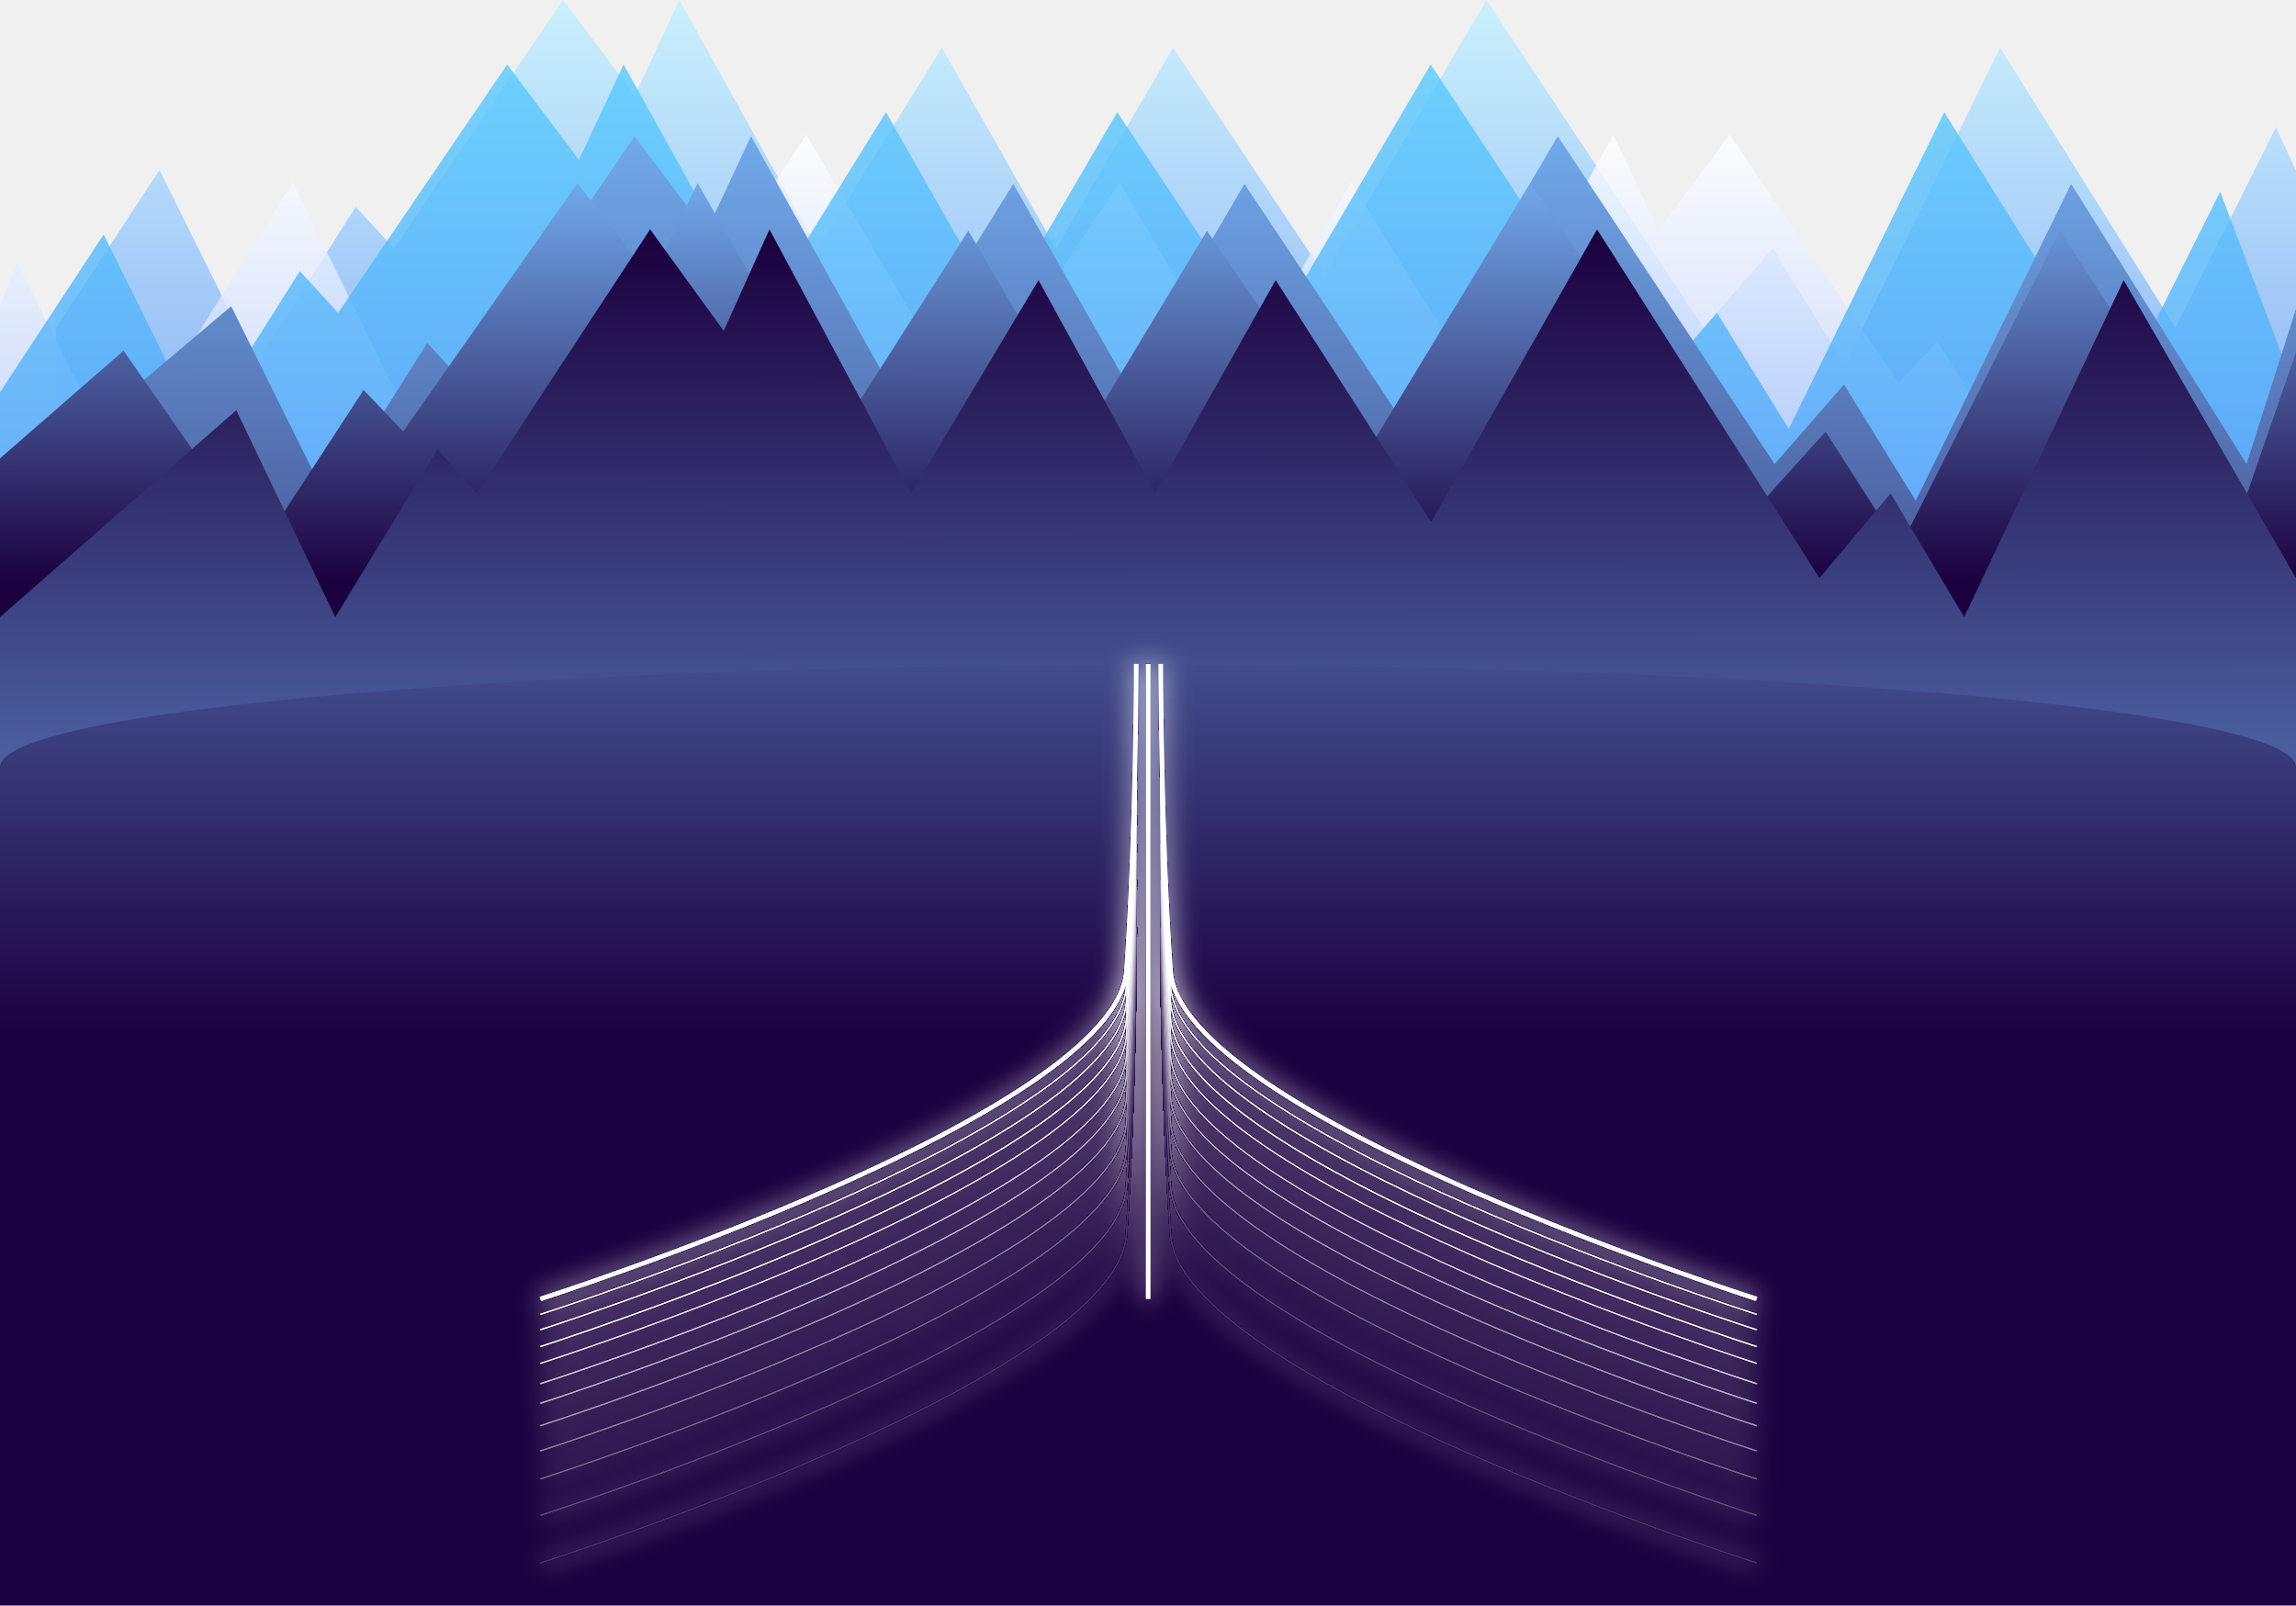
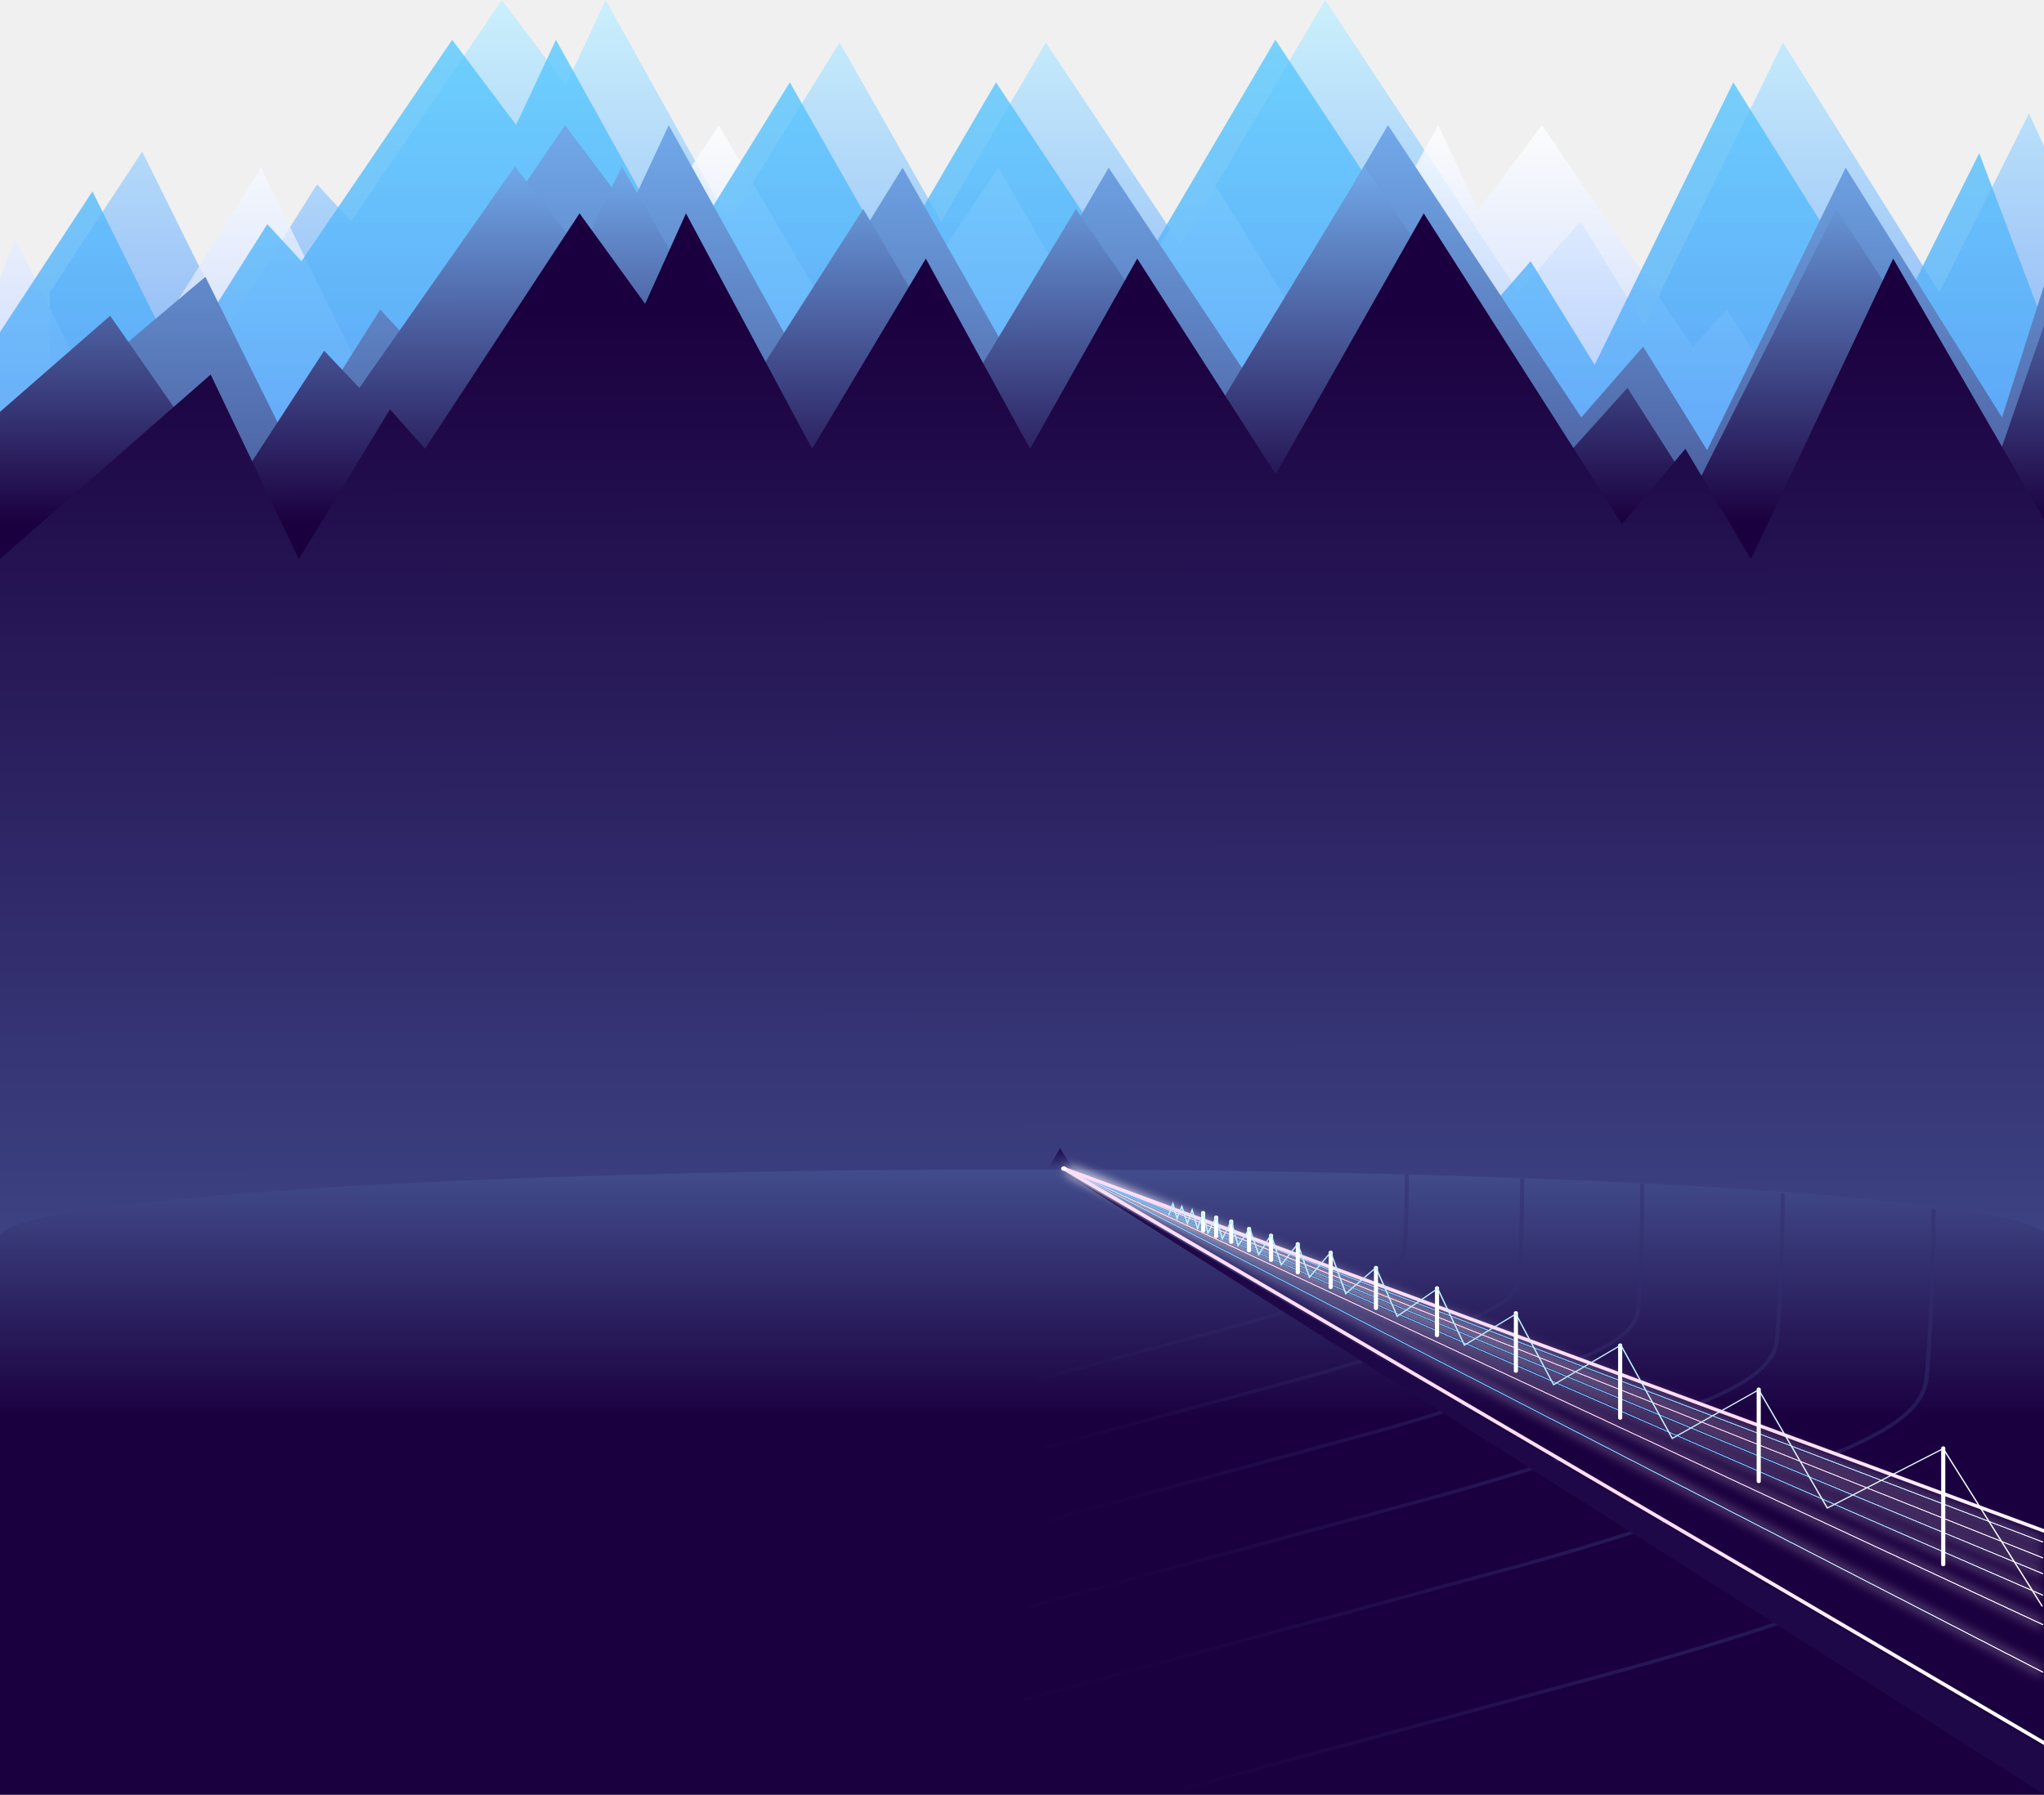
- <svg xmlns="http://www.w3.org/2000/svg" viewBox="0 0 1440 1007.098" fill="none" version="1.1" id="svg11">
-   <defs id="defs9">
-     <linearGradient id="paint0_linear_32_277" x1="720" y1="-47.973" x2="720" y2="234.521" gradientUnits="userSpaceOnUse">
-       <stop stop-color="#4A5C9C" id="stop4" />
-       <stop offset="1" stop-color="#1B003F" id="stop6" />
+ <svg xmlns="http://www.w3.org/2000/svg" viewBox="0 0 380.478 334.169" version="1.1" id="svg1561">
+   <defs id="defs1558">
+     <filter id="filter0_d_0_1" x="742.631" y="814.767" width="702.957" height="370.292" filterUnits="userSpaceOnUse" color-interpolation-filters="sRGB">
+       <feFlood flood-opacity="0" result="BackgroundImageFix" id="feFlood1662" />
+       <feColorMatrix in="SourceAlpha" type="matrix" values="0 0 0 0 0 0 0 0 0 0 0 0 0 0 0 0 0 0 127 0" result="hardAlpha" id="feColorMatrix1664" />
+       <feOffset id="feOffset1666" />
+       <feGaussianBlur stdDeviation="4" id="feGaussianBlur1668" />
+       <feComposite in2="hardAlpha" operator="out" id="feComposite1670" />
+       <feColorMatrix type="matrix" values="0 0 0 0 1 0 0 0 0 1 0 0 0 0 1 0 0 0 1 0" id="feColorMatrix1672" />
+       <feBlend mode="normal" in2="BackgroundImageFix" result="effect1_dropShadow_0_1" id="feBlend1674" />
+       <feBlend mode="normal" in="SourceGraphic" in2="effect1_dropShadow_0_1" result="shape" id="feBlend1676" />
+     </filter>
+     <filter id="filter1_d_0_1" x="742.648" y="814.77" width="702.939" height="336.847" filterUnits="userSpaceOnUse" color-interpolation-filters="sRGB">
+       <feFlood flood-opacity="0" result="BackgroundImageFix" id="feFlood1679" />
+       <feColorMatrix in="SourceAlpha" type="matrix" values="0 0 0 0 0 0 0 0 0 0 0 0 0 0 0 0 0 0 127 0" result="hardAlpha" id="feColorMatrix1681" />
+       <feOffset id="feOffset1683" />
+       <feGaussianBlur stdDeviation="4" id="feGaussianBlur1685" />
+       <feComposite in2="hardAlpha" operator="out" id="feComposite1687" />
+       <feColorMatrix type="matrix" values="0 0 0 0 1 0 0 0 0 1 0 0 0 0 1 0 0 0 1 0" id="feColorMatrix1689" />
+       <feBlend mode="normal" in2="BackgroundImageFix" result="effect1_dropShadow_0_1" id="feBlend1691" />
+       <feBlend mode="normal" in="SourceGraphic" in2="effect1_dropShadow_0_1" result="shape" id="feBlend1693" />
+     </filter>
+     <filter id="filter2_d_0_1" x="742.66" y="814.773" width="702.928" height="316.142" filterUnits="userSpaceOnUse" color-interpolation-filters="sRGB">
+       <feFlood flood-opacity="0" result="BackgroundImageFix" id="feFlood1696" />
+       <feColorMatrix in="SourceAlpha" type="matrix" values="0 0 0 0 0 0 0 0 0 0 0 0 0 0 0 0 0 0 127 0" result="hardAlpha" id="feColorMatrix1698" />
+       <feOffset id="feOffset1700" />
+       <feGaussianBlur stdDeviation="4" id="feGaussianBlur1702" />
+       <feComposite in2="hardAlpha" operator="out" id="feComposite1704" />
+       <feColorMatrix type="matrix" values="0 0 0 0 1 0 0 0 0 1 0 0 0 0 1 0 0 0 1 0" id="feColorMatrix1706" />
+       <feBlend mode="normal" in2="BackgroundImageFix" result="effect1_dropShadow_0_1" id="feBlend1708" />
+       <feBlend mode="normal" in="SourceGraphic" in2="effect1_dropShadow_0_1" result="shape" id="feBlend1710" />
+     </filter>
+     <linearGradient id="paint0_linear_0_1" x1="754" y1="-2.3012101e-06" x2="754" y2="436.399" gradientUnits="userSpaceOnUse" gradientTransform="matrix(0.2645833,0,0,0.2645833,-261.0976,-37.98946)">
+       <stop stop-color="#C1F0FF" id="stop1713" />
+       <stop offset="1" stop-color="#4C7FF2" id="stop1715" />
    </linearGradient>
-     <linearGradient id="paint0_linear_32_276" x1="818.789" y1="0.137" x2="819.439" y2="630.999" gradientUnits="userSpaceOnUse">
-       <stop stop-color="#1B003F" id="stop17" />
-       <stop offset="0.932" stop-color="#71A9EA" id="stop19" />
+     <linearGradient id="paint1_linear_0_1" x1="684" y1="88.081" x2="684" y2="344.816" gradientUnits="userSpaceOnUse" gradientTransform="matrix(0.2645833,0,0,0.2645833,-261.0976,-37.98946)">
+       <stop stop-color="white" id="stop1718" />
+       <stop offset="1" stop-color="#B0C9FF" id="stop1720" />
    </linearGradient>
-     <linearGradient id="paint0_linear_32_275" x1="775.785" y1="0.107" x2="776.356" y2="593.427" gradientUnits="userSpaceOnUse">
-       <stop stop-color="#71A9EA" id="stop36" />
-       <stop offset="0.422" stop-color="#1B003F" id="stop38" />
+     <linearGradient id="paint2_linear_0_1" x1="719" y1="28.026" x2="719" y2="574.025" gradientUnits="userSpaceOnUse" gradientTransform="matrix(0.2645833,0,0,0.2645833,-261.0976,-37.98946)">
+       <stop stop-color="#58CAFE" id="stop1723" />
+       <stop offset="1" stop-color="#4C7FF2" id="stop1725" />
    </linearGradient>
-     <linearGradient id="paint0_linear_32_274" x1="798.25" y1="0.081" x2="798.839" y2="593.4" gradientUnits="userSpaceOnUse">
-       <stop stop-color="#71A9EA" id="stop55" />
-       <stop offset="1" stop-color="#1B003F" id="stop57" />
+     <linearGradient id="paint3_linear_0_1" x1="798.25" y1="88.081" x2="798.839" y2="681.4" gradientUnits="userSpaceOnUse" gradientTransform="matrix(0.2645833,0,0,0.2645833,-261.0976,-37.98946)">
+       <stop stop-color="#71A9EA" id="stop1728" />
+       <stop offset="1" stop-color="#1B003F" id="stop1730" />
    </linearGradient>
-     <filter id="filter0_d_160_605" x="0.547" y="0.5" width="795.906" height="596.489" filterUnits="userSpaceOnUse" color-interpolation-filters="sRGB">
-       <feFlood flood-opacity="0" result="BackgroundImageFix" id="feFlood124" />
-       <feColorMatrix in="SourceAlpha" type="matrix" values="0 0 0 0 0 0 0 0 0 0 0 0 0 0 0 0 0 0 127 0" result="hardAlpha" id="feColorMatrix126" />
-       <feOffset id="feOffset128" />
-       <feGaussianBlur stdDeviation="8" id="feGaussianBlur130" />
-       <feComposite in2="hardAlpha" operator="out" id="feComposite132" />
-       <feColorMatrix type="matrix" values="0 0 0 0 1 0 0 0 0 1 0 0 0 0 1 0 0 0 1 0" id="feColorMatrix134" />
-       <feBlend mode="normal" in2="BackgroundImageFix" result="effect1_dropShadow_160_605" id="feBlend136" />
-       <feBlend mode="normal" in="SourceGraphic" in2="effect1_dropShadow_160_605" result="shape" id="feBlend138" />
-     </filter>
-     <linearGradient id="paint0_linear_32_274-3" x1="798.25" y1="0.081" x2="798.839" y2="593.4" gradientUnits="userSpaceOnUse">
-       <stop stop-color="#71A9EA" id="stop55-6" />
-       <stop offset="1" stop-color="#1B003F" id="stop57-7" />
+     <linearGradient id="paint4_linear_0_1" x1="775.785" y1="117.107" x2="776.356" y2="710.427" gradientUnits="userSpaceOnUse" gradientTransform="matrix(0.2645833,0,0,0.2645833,-261.0976,-37.98946)">
+       <stop stop-color="#71A9EA" id="stop1733" />
+       <stop offset="0.422" stop-color="#1B003F" id="stop1735" />
    </linearGradient>
-     <linearGradient id="paint0_linear_32_276-5" x1="818.789" y1="0.137" x2="819.439" y2="630.999" gradientUnits="userSpaceOnUse">
-       <stop stop-color="#1B003F" id="stop17-3" />
-       <stop offset="0.932" stop-color="#71A9EA" id="stop19-5" />
+     <linearGradient id="paint5_linear_0_1" x1="818.789" y1="216" x2="819.284" y2="1009.5" gradientUnits="userSpaceOnUse" gradientTransform="matrix(0.2645833,0,0,0.2645833,-261.0976,-37.98946)">
+       <stop stop-color="#1B003F" id="stop1738" />
+       <stop offset="0.932" stop-color="#414B8B" id="stop1740" />
    </linearGradient>
-     <linearGradient id="paint0_linear_32_275-6" x1="775.785" y1="0.107" x2="776.356" y2="593.427" gradientUnits="userSpaceOnUse">
-       <stop stop-color="#71A9EA" id="stop36-2" />
-       <stop offset="0.422" stop-color="#1B003F" id="stop38-9" />
+     <linearGradient id="paint6_linear_0_1" x1="720" y1="787.223" x2="720" y2="997.897" gradientUnits="userSpaceOnUse" gradientTransform="matrix(0.2645833,0,0,0.2645833,-261.0976,-37.98946)">
+       <stop stop-color="#4A5C9C" id="stop1743" />
+       <stop offset="1" stop-color="#1B003F" id="stop1745" />
    </linearGradient>
-     <linearGradient id="paint0_linear_32_277-1" x1="720" y1="-47.973" x2="720" y2="234.521" gradientUnits="userSpaceOnUse">
-       <stop stop-color="#4A5C9C" id="stop4-2" />
-       <stop offset="1" stop-color="#1B003F" id="stop6-7" />
+     <linearGradient id="paint7_linear_0_1" x1="1065.04" y1="1001.49" x2="798.242" y2="1116.51" gradientUnits="userSpaceOnUse" gradientTransform="matrix(0.2645833,0,0,0.2645833,-261.0976,-37.98946)">
+       <stop stop-color="#322D6D" id="stop1748" />
+       <stop offset="1" stop-color="#343271" stop-opacity="0.07" id="stop1750" />
    </linearGradient>
-     <filter id="filter0_d_160_605-0" x="0.547" y="0.5" width="795.906" height="596.489" filterUnits="userSpaceOnUse" color-interpolation-filters="sRGB">
-       <feFlood flood-opacity="0" result="BackgroundImageFix" id="feFlood124-9" />
-       <feColorMatrix in="SourceAlpha" type="matrix" values="0 0 0 0 0 0 0 0 0 0 0 0 0 0 0 0 0 0 127 0" result="hardAlpha" id="feColorMatrix126-3" />
-       <feOffset id="feOffset128-6" />
-       <feGaussianBlur stdDeviation="8" id="feGaussianBlur130-0" />
-       <feComposite in2="hardAlpha" operator="out" id="feComposite132-6" />
-       <feColorMatrix type="matrix" values="0 0 0 0 1 0 0 0 0 1 0 0 0 0 1 0 0 0 1 0" id="feColorMatrix134-2" />
-       <feBlend mode="normal" in2="BackgroundImageFix" result="effect1_dropShadow_160_605" id="feBlend136-6" />
-       <feBlend mode="normal" in="SourceGraphic" in2="effect1_dropShadow_160_605" result="shape" id="feBlend138-1" />
-     </filter>
-     <linearGradient id="paint0_linear_32_273" x1="719" y1="0.026" x2="719" y2="546.025" gradientUnits="userSpaceOnUse">
-       <stop stop-color="#58CAFE" id="stop115" />
-       <stop offset="1" stop-color="#4C7FF2" id="stop117" />
+     <linearGradient id="paint8_linear_0_1" x1="746.06" y1="808" x2="746.06" y2="823.129" gradientUnits="userSpaceOnUse" gradientTransform="matrix(0.2645833,0,0,0.2645833,-261.0976,-37.98946)">
+       <stop stop-color="#200A4A" id="stop1753" />
+       <stop offset="1" stop-color="#3B4080" id="stop1755" />
    </linearGradient>
-     <linearGradient id="paint0_linear_32_272" x1="684" y1="0.081" x2="684" y2="256.816" gradientUnits="userSpaceOnUse">
-       <stop stop-color="white" id="stop134" />
-       <stop offset="1" stop-color="#B0C9FF" id="stop136" />
+     <linearGradient id="paint9_linear_0_1" x1="1094" y1="981.98" x2="1404.73" y2="1185.12" gradientUnits="userSpaceOnUse">
+       <stop stop-color="#70C1FC" id="stop1758" />
+       <stop offset="1" stop-color="white" id="stop1760" />
    </linearGradient>
-     <linearGradient id="paint0_linear_32_271" x1="719" y1="-2.3012101e-06" x2="719" y2="436.399" gradientUnits="userSpaceOnUse">
-       <stop stop-color="#C1F0FF" id="stop153" />
-       <stop offset="1" stop-color="#4C7FF2" id="stop155" />
+     <linearGradient id="paint10_linear_0_1" x1="1196.3" y1="1017.41" x2="1415.07" y2="1157.96" gradientUnits="userSpaceOnUse">
+       <stop stop-color="#FAD3F1" id="stop1763" />
+       <stop offset="1" stop-color="white" id="stop1765" />
+     </linearGradient>
+     <linearGradient id="paint11_linear_0_1" x1="1231.05" y1="1028.96" x2="1421.44" y2="1137.34" gradientUnits="userSpaceOnUse">
+       <stop stop-color="#70C1FC" id="stop1768" />
+       <stop offset="1" stop-color="white" id="stop1770" />
+     </linearGradient>
+     <linearGradient id="paint12_linear_0_1" x1="1218.02" y1="1032.54" x2="1404.96" y2="1211.04" gradientUnits="userSpaceOnUse" gradientTransform="matrix(0.2645833,0,0,0.2645833,-261.0976,-37.98946)">
+       <stop stop-color="#FFDDF7" id="stop1773" />
+       <stop offset="1" stop-color="white" id="stop1775" />
+     </linearGradient>
+     <linearGradient id="paint13_linear_0_1" x1="1116.68" y1="969.24" x2="1411.05" y2="1139.31" gradientUnits="userSpaceOnUse" gradientTransform="matrix(0.2645833,0,0,0.2645833,-261.0976,-37.98946)">
+       <stop stop-color="#C1F0FF" id="stop1778" />
+       <stop offset="1" stop-color="white" id="stop1780" />
    </linearGradient>
  </defs>
-   <g id="layer7" transform="translate(0,143.8934)">
-     <g style="opacity:1;fill:none" id="g168" transform="translate(35,-143.8934)">
-       <path d="M 65.023,106.671 0,205.668 v 775.73 h 1405 v -874.3 L 1392.48,79.811 1329.46,205.668 1219.42,29.929 1121.89,228.691 1076.87,155.786 1033.36,205.668 897.312,0 795.777,172.669 700.744,29.929 627.218,155.786 555.693,29.929 477.666,155.786 391.136,0 363.126,59.859 318.111,0 212.074,155.786 188.065,129.694 125.544,228.691 Z" fill="url(#paint0_linear_32_271)" fill-opacity="0.8" id="path151" style="fill:url(#paint0_linear_32_271)" />
+   <g id="layer1" transform="translate(261.0976,37.98946)">
+     <path d="m -234.633,-9.766 -17.204,26.193 V 221.672 H 119.902 V -9.653 L 116.59,-16.873 99.916,16.427 70.801,-30.071 44.996,22.518 33.085,3.229 21.573,16.427 -14.423,-37.989 -41.288,7.696 -66.432,-30.071 -85.886,3.229 -104.81,-30.071 l -20.645,33.3 -22.894,-41.218 -7.411,15.838 -11.91,-15.838 -28.056,41.218 -6.352,-6.904 -16.542,26.193 z" fill="url(#paint0_linear_0_1)" fill-opacity="0.8" id="path1622" style="fill:url(#paint0_linear_0_1);stroke-width:0.265" />
+     <path d="M 92.91,13.539 110.113,39.732 V 219.156 l -371.21,2.383 V 13.784 l 2.782,-7.352 16.675,33.3 29.114,-46.498 25.806,52.589 11.91,-19.289 11.514,13.198 35.996,-54.416 26.864,45.685 25.144,-37.767 19.454,33.299 18.924,-33.299 20.645,33.299 22.893,-41.218 7.411,15.838 11.912,-15.838 28.056,41.218 6.35,-6.904 16.544,26.193 z" fill="url(#paint1_linear_0_1)" fill-opacity="0.8" id="path1624" style="fill:url(#paint1_linear_0_1);stroke-width:0.265" />
+     <path d="m -243.894,-2.351 -17.204,26.193 V 204.654 h 381 V 23.842 l -12.573,-33.3 -16.674,33.3 -29.115,-46.498 -25.805,52.589 -11.912,-19.289 -11.512,13.198 -35.996,-54.416 -26.864,45.685 -25.144,-37.767 -19.454,33.299 -18.924,-33.299 -20.645,33.299 -22.894,-41.218 -7.411,15.838 -11.91,-15.838 -28.056,41.218 -6.352,-6.904 -16.542,26.193 z" fill="url(#paint2_linear_0_1)" fill-opacity="0.8" id="path1626" style="fill:url(#paint2_linear_0_1);stroke-width:0.265" />
+     <path d="m -222.865,13.544 -38.232,32.29 V 205.253 h 381 V 64.517 13.544 L 111.568,39.741 82.464,-6.765 56.667,45.834 44.761,26.541 33.251,39.741 -2.732,-14.685 -29.587,31.009 l -25.135,-37.773 -19.447,33.305 -18.918,-33.305 -20.638,33.305 -22.886,-41.226 -7.408,15.84 -11.906,-15.84 -28.046,41.226 -6.35,-6.905 -16.536,26.198 z" fill="url(#paint3_linear_0_1)" id="path1628" style="fill:url(#paint3_linear_0_1);stroke-width:0.265" />
+     <path d="m -240.592,20.802 -20.505,17.887 V 205.253 h 381 V 72.197 21.067 L 110.79,47.421 80.755,0.915 54.132,53.514 41.845,34.221 29.968,47.421 -7.167,-7.005 -34.881,38.689 -60.821,0.915 -80.89,34.221 -100.413,0.915 -121.71,34.221 l -23.619,-41.226 -7.645,15.84 -12.287,-15.84 -28.943,41.226 -6.553,-6.905 -17.065,26.198 z" fill="url(#paint4_linear_0_1)" id="path1630" style="fill:url(#paint4_linear_0_1);stroke-width:0.265" />
+     <path d="m -221.882,31.749 -39.216,34.333 V 217.567 h 381 V 85.948 73.256 59.604 L 91.304,10.156 64.843,66.082 52.629,45.569 40.824,59.604 3.917,1.734 -23.63,50.319 -49.412,10.156 -69.36,45.569 -88.764,10.156 -109.933,45.569 -133.408,1.734 -141.007,18.577 -153.22,1.734 -181.987,45.569 -188.5,38.227 -205.462,66.082 Z" fill="url(#paint5_linear_0_1)" id="path1632" style="fill:url(#paint5_linear_0_1);stroke-width:0.265" />
+     <path d="m 119.902,192.405 c 0,6.982 0,103.774 0,103.774 h -381 c 0,0 0,-100.714 0,-103.774 0,-6.982 85.29,-12.642 190.5,-12.642 105.212,0 190.5,5.66 190.5,12.642 z" fill="url(#paint6_linear_0_1)" id="path1634" style="fill:url(#paint6_linear_0_1);stroke-width:0.265" />
+     <path fill-rule="evenodd" clip-rule="evenodd" d="m 0.389,180.958 c -0.002,-0.175 0.168,-0.317 0.38,-0.319 0.211,-0.002 0.384,0.139 0.386,0.313 l -0.383,0.003 z m 0.383,-0.003 c -0.383,0.003 -0.383,0.003 -0.383,0.003 v 2.6e-4 0.001 0.004 l 2.6e-4,0.015 5.3e-4,0.061 c 5.3e-4,0.054 0.001,0.134 0.002,0.238 0.001,0.208 0.002,0.514 0.002,0.899 -8e-4,0.772 -0.007,1.866 -0.029,3.157 -0.045,2.583 -0.155,5.949 -0.413,9.089 -0.065,0.79 -0.377,1.609 -1.333,2.504 -0.967,0.906 -2.603,1.898 -5.336,3.003 -0.19,0.077 -0.269,0.266 -0.175,0.423 0.093,0.157 0.323,0.221 0.512,0.145 2.777,-1.123 4.512,-2.159 5.573,-3.153 1.073,-1.005 1.447,-1.957 1.523,-2.879 0.26,-3.156 0.37,-6.535 0.415,-9.123 0.022,-1.294 0.029,-2.392 0.029,-3.165 5.3e-4,-0.387 -5.3e-4,-0.693 -0.002,-0.902 -5.3e-4,-0.105 -0.001,-0.185 -0.002,-0.24 l -5.3e-4,-0.062 v -0.016 l -2.7e-4,-0.004 v -10e-4 -2.6e-4 c 0,-2.7e-4 0,-2.7e-4 -0.383,0.003 z m -20.544,24.212 c 0.196,-0.065 0.419,0.013 0.498,0.175 0.079,0.162 -0.016,0.346 -0.212,0.411 -3.007,1 -5.768,1.832 -7.777,2.414 -1.005,0.291 -1.822,0.519 -2.388,0.675 -0.283,0.078 -0.503,0.138 -0.653,0.178 -0.075,0.02 -0.132,0.036 -0.171,0.046 l -0.044,0.012 -0.011,0.003 -0.001,2.7e-4 -10e-4,5.3e-4 h -8e-4 -2.6e-4 l -37.008,9.99 c -0.201,0.054 -0.417,-0.036 -0.483,-0.202 -0.066,-0.166 0.044,-0.344 0.245,-0.399 l 37.01,-9.991 0.003,-7.9e-4 0.117,0.301 c -0.117,-0.301 -0.117,-0.301 -0.117,-0.301 v 0 h 5.3e-4 l 0.003,-7.9e-4 0.011,-0.003 0.043,-0.011 c 0.038,-0.01 0.094,-0.025 0.169,-0.045 0.148,-0.04 0.367,-0.1 0.648,-0.177 0.563,-0.155 1.376,-0.383 2.377,-0.672 2.002,-0.579 4.751,-1.408 7.745,-2.403 z m 41.99,-23.79 c -0.212,0.001 -0.381,0.144 -0.381,0.319 l 0.384,-0.003 c -0.384,0.003 -0.384,0.003 -0.384,0.003 v 2.7e-4 0.002 0.005 0.022 l 0.003,0.087 c 0,0.077 0,0.19 0,0.338 0.003,0.295 0.003,0.725 0.003,1.268 0,1.085 -0.008,2.615 -0.037,4.399 -0.058,3.569 -0.201,8.149 -0.534,12.202 -0.085,1.038 -0.497,2.113 -1.749,3.283 -1.262,1.181 -3.387,2.467 -6.921,3.895 -0.191,0.077 -0.27,0.266 -0.177,0.423 0.093,0.157 0.323,0.221 0.513,0.145 3.58,-1.445 5.805,-2.775 7.162,-4.044 1.368,-1.28 1.841,-2.488 1.937,-3.659 0.336,-4.069 0.476,-8.662 0.534,-12.236 0.029,-1.787 0.04,-3.321 0.04,-4.407 0,-0.543 0,-0.975 -0.003,-1.271 0,-0.148 -0.003,-0.262 -0.003,-0.339 v -0.088 -0.022 -0.006 -0.001 -2.6e-4 c 0,-2.7e-4 0,-2.7e-4 -0.384,0.002 l 0.384,-0.003 c -0.003,-0.174 -0.175,-0.315 -0.386,-0.313 z m -25.98,32.75 c -0.079,-0.162 -0.302,-0.24 -0.498,-0.175 -3.867,1.285 -7.418,2.353 -10.003,3.101 -1.292,0.374 -2.343,0.668 -3.07,0.867 -0.364,0.1 -0.646,0.177 -0.838,0.228 -0.096,0.026 -0.169,0.045 -0.218,0.058 l -0.055,0.015 -0.014,0.004 -0.003,7.9e-4 -8e-4,2.7e-4 v 0 c -2.6e-4,0 -2.6e-4,0 0.116,0.301 l -0.117,-0.301 -0.002,5.2e-4 -47.782,12.883 c -0.201,0.056 -0.311,0.233 -0.245,0.4 0.066,0.167 0.282,0.257 0.483,0.201 l 47.78,-12.883 h 2.7e-4 l 0.001,-2.6e-4 10e-4,-2.7e-4 0.002,-7.9e-4 0.015,-0.004 0.056,-0.015 c 0.05,-0.013 0.124,-0.033 0.22,-0.059 0.193,-0.052 0.477,-0.129 0.843,-0.229 0.731,-0.201 1.785,-0.496 3.081,-0.87 2.593,-0.75 6.156,-1.822 10.036,-3.111 0.196,-0.065 0.291,-0.249 0.212,-0.411 z M 44.187,182.643 c 0,-0.175 0.169,-0.317 0.381,-0.319 0.212,-0.002 0.384,0.139 0.386,0.313 l -0.384,0.003 z m 0.384,-0.003 c 0.384,-0.003 0.384,-0.003 0.384,-0.002 v 5.3e-4 0.002 0.007 0.028 0.054 0.056 c 0.003,0.097 0.003,0.24 0.003,0.426 0.003,0.372 0.005,0.914 0.005,1.596 -0.003,1.365 -0.013,3.291 -0.05,5.536 -0.071,4.489 -0.249,10.258 -0.669,15.368 -0.119,1.453 -0.706,2.955 -2.405,4.548 -1.685,1.583 -4.464,3.249 -8.94,5.063 -0.191,0.077 -0.421,0.012 -0.513,-0.144 -0.093,-0.157 -0.016,-0.346 0.175,-0.423 4.434,-1.796 7.112,-3.417 8.705,-4.912 1.582,-1.485 2.106,-2.853 2.215,-4.174 0.418,-5.093 0.595,-10.849 0.669,-15.334 0.037,-2.242 0.048,-4.165 0.048,-5.528 0,-0.681 0,-1.223 -0.003,-1.593 -0.003,-0.185 -0.003,-0.328 -0.003,-0.425 v -0.109 l -0.003,-0.028 v -0.007 -0.002 -5.3e-4 c 0,0 0,0 0.384,-0.003 z m -33.144,40.604 c 0.196,-0.065 0.421,0.013 0.5,0.175 0.077,0.162 -0.016,0.346 -0.212,0.411 -4.86,1.619 -9.324,2.967 -12.572,3.908 -1.624,0.471 -2.945,0.841 -3.859,1.093 -0.457,0.127 -0.814,0.222 -1.055,0.288 -0.121,0.032 -0.213,0.056 -0.275,0.074 l -0.071,0.018 -0.018,0.005 h -0.004 -7.9e-4 -10e-4 -2.6e-4 l -59.867,16.187 c -0.201,0.056 -0.418,-0.037 -0.483,-0.201 -0.066,-0.167 0.044,-0.344 0.245,-0.4 l 59.869,-16.187 h 0.002 l 0.117,0.302 c -0.117,-0.302 -0.117,-0.302 -0.117,-0.302 h 2.7e-4 0.001 l 0.004,-0.003 0.018,-0.005 0.07,-0.018 c 0.061,-0.016 0.153,-0.04 0.273,-0.071 0.24,-0.066 0.595,-0.161 1.051,-0.288 0.911,-0.251 2.228,-0.619 3.848,-1.09 3.24,-0.939 7.691,-2.282 12.538,-3.897 z m 59.32,-39.129 c -0.212,0 -0.384,0.142 -0.384,0.316 h 0.384 c -0.384,0 -0.384,0 -0.384,2.7e-4 v 2.6e-4 0.002 0.008 0.03 c 0,0.027 0,0.067 0,0.119 0,0.105 0,0.261 -0.003,0.465 0,0.407 -0.005,1.002 -0.013,1.758 -0.016,1.511 -0.05,3.659 -0.116,6.21 -0.132,5.103 -0.397,11.815 -0.926,18.255 -0.14,1.687 -0.81,3.434 -2.828,5.324 -2.027,1.901 -5.427,3.957 -11.044,6.229 -0.188,0.077 -0.267,0.266 -0.175,0.423 0.093,0.157 0.323,0.221 0.513,0.144 5.659,-2.29 9.157,-4.389 11.282,-6.378 2.133,-2 2.865,-3.88 3.016,-5.699 0.529,-6.454 0.794,-13.177 0.929,-18.285 0.066,-2.554 0.098,-4.705 0.114,-6.218 0.011,-0.756 0.013,-1.353 0.016,-1.761 0,-0.204 0,-0.361 0.003,-0.466 0,-0.053 0,-0.093 0,-0.12 v -0.03 -0.008 -0.002 -5.2e-4 c 0,-2.7e-4 0,-2.7e-4 -0.384,-2.7e-4 h 0.384 c 0,-0.174 -0.172,-0.316 -0.384,-0.316 z m -41.553,49.625 c -0.079,-0.161 -0.302,-0.241 -0.497,-0.175 -6.133,2.04 -11.766,3.739 -15.864,4.927 -2.051,0.593 -3.717,1.061 -4.871,1.378 -0.577,0.159 -1.024,0.28 -1.328,0.362 -0.153,0.04 -0.27,0.071 -0.347,0.093 l -0.087,0.024 -0.024,0.005 -0.005,0.003 v 0 0 c 0,0 0,0 0.045,0.119 l -0.045,-0.119 h -0.003 l -75.734,20.458 c -0.201,0.056 -0.311,0.233 -0.245,0.4 0.066,0.167 0.282,0.257 0.483,0.201 L 6.401,240.958 v 0 h 0.003 v 0 l 0.005,-0.003 0.021,-0.005 0.048,-0.013 0.042,-0.011 0.093,-0.024 0.064,-0.016 c 0.056,-0.016 0.119,-0.034 0.193,-0.053 0.304,-0.082 0.754,-0.204 1.333,-0.365 1.156,-0.318 2.826,-0.786 4.882,-1.381 4.106,-1.191 9.75,-2.892 15.896,-4.937 0.196,-0.064 0.291,-0.249 0.212,-0.41 z m 69.26,-46.359 c 0,-0.175 0.172,-0.316 0.384,-0.316 0.209,0 0.381,0.142 0.381,0.316 h -0.381 z m 0.384,0 c 0.381,0 0.381,0 0.381,0 v 5.2e-4 0.002 0.008 0.033 0.049 0.084 c 0,0.117 0,0.29 -0.003,0.515 -0.003,0.452 -0.005,1.114 -0.016,1.957 -0.021,1.686 -0.061,4.096 -0.14,6.992 -0.161,5.791 -0.482,13.529 -1.119,21.311 -0.18,2.18 -1.058,4.434 -3.619,6.835 -2.548,2.389 -6.757,4.918 -13.578,7.678 -0.188,0.077 -0.418,0.011 -0.511,-0.146 -0.093,-0.156 -0.016,-0.347 0.175,-0.423 6.776,-2.741 10.885,-5.226 13.34,-7.527 2.445,-2.292 3.26,-4.412 3.429,-6.46 0.638,-7.769 0.958,-15.497 1.117,-21.283 0.082,-2.893 0.122,-5.3 0.14,-6.983 0.011,-0.842 0.016,-1.503 0.018,-1.953 0,-0.225 0.003,-0.398 0.003,-0.514 0,-0.058 0,-0.102 0,-0.132 v -0.033 -0.008 -0.002 -5.2e-4 c 0,0 0,0 0.384,0 z m -50.678,57.842 c 0.196,-0.066 0.421,0.013 0.5,0.175 0.079,0.161 -0.016,0.347 -0.212,0.413 -7.411,2.466 -14.216,4.516 -19.166,5.953 -2.477,0.717 -4.49,1.281 -5.884,1.664 -0.699,0.193 -1.241,0.341 -1.609,0.439 -0.185,0.05 -0.325,0.087 -0.421,0.114 -0.048,0.013 -0.082,0.021 -0.106,0.029 l -0.029,0.005 -0.005,0.003 h -0.003 v 0 l -91.319,24.675 c -0.201,0.053 -0.418,-0.037 -0.483,-0.204 -0.066,-0.164 0.044,-0.344 0.245,-0.397 l 91.321,-24.675 h 0.003 l 0.116,0.299 c -0.116,-0.299 -0.116,-0.299 -0.116,-0.299 v 0 0 l 0.008,-0.003 0.026,-0.008 c 0.024,-0.005 0.058,-0.016 0.106,-0.026 0.095,-0.026 0.235,-0.064 0.418,-0.114 0.368,-0.098 0.908,-0.246 1.603,-0.437 1.392,-0.384 3.4,-0.947 5.874,-1.662 4.942,-1.434 11.737,-3.482 19.132,-5.945 z m 24.429,17.806 c 0.198,-0.066 0.421,0.013 0.5,0.175 0.079,0.161 -0.016,0.347 -0.212,0.41 -9.144,3.043 -17.539,5.575 -23.651,7.345 -3.056,0.886 -5.538,1.582 -7.26,2.056 -0.86,0.235 -1.529,0.418 -1.984,0.54 -0.093,0.026 -0.18,0.048 -0.254,0.069 l -0.108,0.029 c -0.061,0.016 -0.111,0.029 -0.153,0.042 -0.061,0.016 -0.103,0.026 -0.132,0.034 l -0.034,0.008 -0.008,0.003 h -0.003 v 0 0.003 l -79.632,21.508 c -0.201,0.056 -0.417,-0.037 -0.483,-0.201 -0.066,-0.167 0.044,-0.344 0.245,-0.4 l 79.632,-21.511 h 0.003 l 0.116,0.302 c -0.116,-0.302 -0.116,-0.302 -0.116,-0.302 h 0.003 v 0 l 0.008,-0.003 0.034,-0.008 c 0.029,-0.008 0.074,-0.021 0.13,-0.037 l 0.085,-0.021 c 0.064,-0.018 0.143,-0.037 0.23,-0.061 l 0.093,-0.026 0.108,-0.029 c 0.455,-0.122 1.122,-0.302 1.979,-0.54 1.72,-0.474 4.199,-1.167 7.25,-2.051 6.104,-1.77 14.489,-4.297 23.617,-7.334 z" fill="url(#paint7_linear_0_1)" fill-opacity="0.5" id="path1636" style="fill:url(#paint7_linear_0_1);stroke-width:0.265" />
+     <path d="M 119.392,287.345 -63.192,180.218 119.392,296.089 Z" fill="#1f0847" id="path1638" style="stroke-width:0.265" />
+     <path d="m -66.128,179.797 2.352,-4.003 2.499,4.003 z" fill="url(#paint8_linear_0_1)" id="path1640" style="fill:url(#paint8_linear_0_1);stroke-width:0.265" />
+     <g filter="url(#filter0_d_0_1)" id="g1644" transform="matrix(0.2645833,0,0,0.2645833,-261.0976,-37.98946)">
+       <path fill-rule="evenodd" clip-rule="evenodd" d="m 750.631,823.466 0.458,-0.699 686.221,261.963 c 0.24,0.09 0.35,0.33 0.23,0.53 -0.11,0.2 -0.4,0.29 -0.64,0.19 L 757.691,826.165 1437.36,1176.32 c 0.23,0.12 0.3,0.37 0.15,0.55 -0.14,0.19 -0.43,0.25 -0.66,0.13 z" fill="url(#paint9_linear_0_1)" id="path1642" style="fill:url(#paint9_linear_0_1)" />
    </g>
-   </g>
-   <g id="layer6" transform="translate(0,143.8934)">
-     <g style="opacity:1;fill:none" id="g149" transform="translate(0,-59.47442)">
-       <path d="M 1337.98,106.752 1403,205.749 V 883.89 L 0,892.898 V 107.679 L 10.516,79.892 73.538,205.749 183.576,30.01 281.11,228.771 326.125,155.866 369.641,205.749 505.688,0.081 607.223,172.75 702.256,30.01 775.782,155.866 847.307,30.01 925.334,155.866 1011.86,0.081 1039.87,59.939 1084.89,0.081 1190.93,155.866 l 24,-26.092 62.53,98.997 z" fill="url(#paint0_linear_32_272)" fill-opacity="0.8" id="path132" style="fill:url(#paint0_linear_32_272)" />
+     <g filter="url(#filter1_d_0_1)" id="g1648" transform="matrix(0.2645833,0,0,0.2645833,-261.0976,-37.98946)">
+       <path fill-rule="evenodd" clip-rule="evenodd" d="m 750.648,823.475 0.448,-0.705 686.214,273.11 c 0.24,0.1 0.35,0.34 0.23,0.53 -0.12,0.2 -0.4,0.28 -0.64,0.19 L 764.023,828.799 1437.34,1142.87 c 0.23,0.11 0.32,0.35 0.19,0.55 -0.14,0.19 -0.43,0.25 -0.66,0.15 z" fill="url(#paint10_linear_0_1)" id="path1646" style="fill:url(#paint10_linear_0_1)" />
    </g>
-   </g>
-   <g id="layer5" transform="translate(0,143.8934)">
-     <g style="opacity:1;fill:none" id="g130" transform="translate(-0.0226,-103.4924)">
-       <path d="M 65.023,106.697 0,205.694 V 889.079 H 1440 V 205.694 L 1392.48,79.837 1329.46,205.694 1219.42,29.955 1121.89,228.716 1076.87,155.811 1033.36,205.694 897.312,0.026 795.777,172.695 700.744,29.955 627.218,155.811 555.693,29.955 477.666,155.811 391.136,0.026 363.126,59.884 318.111,0.026 212.074,155.811 188.065,129.719 125.544,228.716 Z" fill="url(#paint0_linear_32_273)" fill-opacity="0.8" id="path113" style="fill:url(#paint0_linear_32_273)" />
+     <g filter="url(#filter2_d_0_1)" id="g1652" transform="matrix(0.2645833,0,0,0.2645833,-261.0976,-37.98946)">
+       <path fill-rule="evenodd" clip-rule="evenodd" d="m 750.66,823.481 0.442,-0.708 0.009,0.004 686.209,284.253 c 0.24,0.1 0.34,0.34 0.22,0.54 -0.12,0.19 -0.41,0.27 -0.65,0.17 L 791.521,840.407 1437.33,1122.17 c 0.24,0.1 0.33,0.34 0.2,0.53 -0.12,0.2 -0.42,0.27 -0.65,0.17 L 750.669,823.485 Z" fill="url(#paint11_linear_0_1)" id="path1650" style="fill:url(#paint11_linear_0_1)" />
    </g>
-   </g>
-   <g id="layer3" transform="translate(0,143.8934)">
-     <g style="opacity:1;fill:none" id="g111" transform="translate(0.5,-58.56642)">
-       <path d="M 144.5,106.771 0,228.812 V 831.341 H 1440 V 299.427 106.771 l -31.5,99.014 -110,-175.77 -97.5,198.797 -45,-72.918 -43.5,49.891 L 976.5,0.081 875,172.781 780,30.015 706.5,155.894 635,30.015 557,155.894 470.5,0.081 442.5,59.95 397.5,0.081 291.5,155.894 267.5,129.797 205,228.812 Z" fill="url(#paint0_linear_32_274)" id="path97" style="fill:url(#paint0_linear_32_274)" />
-     </g>
-   </g>
-   <g id="layer1" transform="translate(0,143.8934)">
-     <g style="fill:none" id="g95" transform="translate(0,-29.13642)">
-       <path d="M 77.5,105.203 0,172.807 V 802.341 H 1440 V 299.454 106.204 L 1405.56,205.812 1292.04,30.042 1191.42,228.839 1144.98,155.921 1100.09,205.812 959.737,0.107 854.99,172.807 756.951,30.042 681.1,155.921 607.313,30.042 526.818,155.921 437.551,0.107 408.655,59.977 362.216,0.107 252.825,155.921 228.057,129.824 163.558,228.839 Z" fill="url(#paint0_linear_32_275)" id="path81" style="fill:url(#paint0_linear_32_275)" />
-     </g>
-   </g>
-   <g id="layer2" transform="translate(0,417.098)" style="opacity:1">
-     <g style="fill:none" id="g32" transform="translate(0,-273.342)">
-       <path d="M 148.218,113.578 0,243.342 V 815.884 H 1440 V 318.425 270.457 218.858 L 1331.91,31.966 1231.9,243.342 1185.74,165.81 1141.12,218.858 1001.63,0.137 897.514,183.765 800.07,31.966 724.678,165.81 651.339,31.966 571.332,165.81 482.606,0.137 453.886,63.795 407.728,0.137 299,165.81 274.383,138.062 210.275,243.342 Z" fill="url(#paint0_linear_32_276)" id="path15" style="fill:url(#paint0_linear_32_276-5)" />
-     </g>
-   </g>
-   <g id="layer4" transform="translate(0,417.098)" style="opacity:1">
-     <g id="g214">
-       <path d="M 1440,64.071 C 1440,99.456 1440,590 1440,590 H 0 C 0,590 0,79.579 0,64.071 0,28.685 322.355,-4.98e-6 720,-4.98e-6 c 397.65,0 720,28.685 720,64.071 z" fill="url(#paint0_linear_32_277)" id="path2" style="fill:url(#paint0_linear_32_277-1)" />
-       <g style="fill:none" id="g182" transform="translate(321.813,-17.1638)">
-         <g filter="url(#filter0_d_160_605)" id="g122" style="filter:url(#filter0_d_160_605-0)">
-           <path d="M 398.28,414.912 V 16.5" stroke="#ffffff" stroke-width="3" id="path72" />
-           <path d="m 390.813,16.5 c 0,0 0,101.909 -6.15,192.397 -6.149,90.488 -367.663,206.015 -367.663,206.015" stroke="#ffffff" stroke-width="3" id="path74" />
-           <path d="m 406.187,16.5 c 0,0 0,101.909 6.15,192.397 C 418.486,299.385 780,414.912 780,414.912" stroke="#ffffff" stroke-width="3" id="path76" />
-           <path d="m 390.813,26.164 c 0,0 0,101.909 -6.15,192.397 -6.149,90.488 -367.663,206.014 -367.663,206.014" stroke="#ffffff" id="path78" />
-           <path d="m 406.187,26.164 c 0,0 0,101.909 6.15,192.397 C 418.486,309.049 780,424.575 780,424.575" stroke="#ffffff" id="path80" />
-           <path d="m 390.813,35.828 c 0,0 0,101.909 -6.15,192.397 -6.149,90.488 -367.663,206.014 -367.663,206.014" stroke="#ffffff" id="path82" />
-           <path d="m 406.187,35.828 c 0,0 0,101.909 6.15,192.397 C 418.486,318.713 780,434.239 780,434.239" stroke="#ffffff" id="path84" />
-           <path d="m 390.813,46.37 c 0,0 0,101.909 -6.15,192.397 -6.149,90.488 -367.663,206.015 -367.663,206.015" stroke="#ffffff" id="path86" />
-           <path d="m 406.187,46.37 c 0,0 0,101.909 6.15,192.397 C 418.486,329.255 780,444.782 780,444.782" stroke="#ffffff" id="path88" />
-           <path opacity="0.9" d="m 390.813,56.912 c 0,0 0,101.909 -6.15,192.397 -6.149,90.489 -367.663,206.015 -367.663,206.015" stroke="#ffffff" id="path90" />
-           <path opacity="0.9" d="m 406.187,56.912 c 0,0 0,101.909 6.15,192.397 C 418.486,339.798 780,455.324 780,455.324" stroke="#ffffff" id="path92" />
-           <path opacity="0.8" d="m 390.813,69.651 c 0,0 0,101.909 -6.15,192.397 -6.149,90.488 -367.663,206.015 -367.663,206.015" stroke="#ffffff" id="path94" />
-           <path opacity="0.8" d="m 406.187,69.651 c 0,0 0,101.909 6.15,192.397 C 418.486,352.536 780,468.063 780,468.063" stroke="#ffffff" id="path96" />
-           <path opacity="0.7" d="m 390.813,81.95 c 0,0 0,101.909 -6.15,192.397 -6.149,90.489 -367.663,206.015 -367.663,206.015" stroke="#ffffff" id="path98" />
-           <path opacity="0.7" d="m 406.187,81.95 c 0,0 0,101.909 6.15,192.397 C 418.486,364.836 780,480.362 780,480.362" stroke="#ffffff" id="path100" />
-           <path opacity="0.6" d="m 390.813,96.007 c 0,0 0,101.909 -6.15,192.397 -6.149,90.488 -367.663,206.014 -367.663,206.014" stroke="#ffffff" id="path102" />
-           <path opacity="0.6" d="m 406.187,96.007 c 0,0 0,101.909 6.15,192.397 C 418.486,378.892 780,494.418 780,494.418" stroke="#ffffff" id="path104" />
-           <path opacity="0.5" d="m 390.813,111.82 c 0,0 0,101.909 -6.15,192.397 -6.149,90.489 -367.663,206.015 -367.663,206.015" stroke="#ffffff" id="path106" />
-           <path opacity="0.5" d="m 406.187,111.82 c 0,0 0,101.909 6.15,192.397 C 418.486,394.706 780,510.232 780,510.232" stroke="#ffffff" id="path108" />
-           <path opacity="0.4" d="m 390.813,129.391 c 0,0 0,101.909 -6.15,192.397 -6.149,90.488 -367.663,206.014 -367.663,206.014" stroke="#ffffff" id="path110" />
-           <path opacity="0.4" d="m 406.187,129.391 c 0,0 0,101.909 6.15,192.397 C 418.486,412.276 780,527.802 780,527.802" stroke="#ffffff" id="path112" />
-           <path opacity="0.3" d="m 390.813,152.232 c 0,0 0,101.909 -6.15,192.398 -6.149,90.488 -367.663,206.014 -367.663,206.014" stroke="#ffffff" id="path114" />
-           <path opacity="0.3" d="m 406.187,152.232 c 0,0 0,101.909 6.15,192.398 C 418.486,435.118 780,550.644 780,550.644" stroke="#ffffff" id="path116" />
-           <path opacity="0.2" d="m 390.813,182.102 c 0,0 0,101.909 -6.15,192.397 -6.149,90.489 -367.663,206.015 -367.663,206.015" stroke="#ffffff" id="path118" />
-           <path opacity="0.2" d="m 406.187,182.102 c 0,0 0,101.909 6.15,192.397 C 418.486,464.988 780,580.514 780,580.514" stroke="#ffffff" id="path120" />
-         </g>
-       </g>
-     </g>
+     <path fill-rule="evenodd" clip-rule="evenodd" d="m -63.286,179.844 0.378,-0.546 182.583,67.521 c 0.193,0.071 0.28,0.259 0.193,0.418 -0.085,0.159 -0.312,0.23 -0.505,0.159 L -59.672,181.187 119.741,286.35 c 0.172,0.101 0.212,0.299 0.09,0.442 -0.122,0.14 -0.362,0.175 -0.534,0.074 z" fill="url(#paint12_linear_0_1)" id="path1654" style="fill:url(#paint12_linear_0_1);stroke-width:0.265" />
+     <path fill-rule="evenodd" clip-rule="evenodd" d="m -36.762,187.802 c 0,-0.175 -0.171,-0.316 -0.383,-0.316 -0.212,0 -0.383,0.141 -0.383,0.316 v 3.371 c 0,0.175 0.171,0.316 0.383,0.316 0.212,0 0.383,-0.141 0.383,-0.316 z m 2.043,0.527 c 0.211,0 0.383,0.141 0.383,0.316 v 3.581 c 0,0.175 -0.172,0.316 -0.383,0.316 -0.212,0 -0.383,-0.142 -0.383,-0.316 v -3.581 c 0,-0.175 0.171,-0.316 0.383,-0.316 z m 3.192,1.053 c 0,-0.175 -0.171,-0.316 -0.383,-0.316 -0.212,0 -0.383,0.142 -0.383,0.316 v 3.897 c 0,0.175 0.171,0.316 0.383,0.316 0.211,0 0.383,-0.142 0.383,-0.316 z m 2.937,1.053 c 0.212,0 0.383,0.142 0.383,0.316 v 4.108 c 0,0.175 -0.171,0.316 -0.383,0.316 -0.211,0 -0.383,-0.142 -0.383,-0.316 v -4.108 c 0,-0.174 0.171,-0.316 0.383,-0.316 z m 4.469,1.58 c 0,-0.175 -0.172,-0.316 -0.383,-0.316 -0.212,0 -0.383,0.141 -0.383,0.316 v 4.635 c 0,0.175 0.171,0.316 0.383,0.316 0.211,0 0.383,-0.142 0.383,-0.316 z m 4.596,1.264 c 0.212,0 0.383,0.142 0.383,0.316 v 5.372 c 0,0.175 -0.171,0.316 -0.383,0.316 -0.211,0 -0.383,-0.141 -0.383,-0.316 v -5.372 c 0,-0.175 0.172,-0.316 0.383,-0.316 z m 6.512,1.896 c 0,-0.175 -0.171,-0.316 -0.383,-0.316 -0.212,0 -0.383,0.142 -0.383,0.316 v 6.531 c 0,0.175 0.171,0.316 0.383,0.316 0.211,0 0.383,-0.142 0.383,-0.316 z m 8.044,2.528 c 0.211,0 0.383,0.141 0.383,0.316 v 7.584 c 0,0.174 -0.171,0.316 -0.383,0.316 -0.212,0 -0.383,-0.142 -0.383,-0.316 v -7.584 c 0,-0.175 0.171,-0.316 0.383,-0.316 z m 11.747,4.108 c 0,-0.174 -0.172,-0.316 -0.384,-0.316 -0.212,0 -0.384,0.142 -0.384,0.316 v 8.848 c 0,0.174 0.172,0.316 0.384,0.316 0.212,0 0.384,-0.142 0.384,-0.316 z m 14.301,4.319 c 0.212,0 0.384,0.142 0.384,0.316 v 10.85 c 0,0.175 -0.172,0.316 -0.384,0.316 -0.212,0 -0.384,-0.142 -0.384,-0.316 v -10.85 c 0,-0.175 0.172,-0.316 0.384,-0.316 z m 19.791,6.32 c 0,-0.175 -0.172,-0.316 -0.384,-0.316 -0.212,0 -0.384,0.142 -0.384,0.316 v 13.588 c 0,0.174 0.172,0.316 0.384,0.316 0.212,0 0.384,-0.142 0.384,-0.316 z m 25.408,7.9 c 0.212,0 0.384,0.142 0.384,0.316 v 17.169 c 0,0.175 -0.172,0.318 -0.384,0.318 -0.212,0 -0.384,-0.143 -0.384,-0.318 v -17.169 c 0,-0.174 0.172,-0.316 0.384,-0.316 z m 34.346,10.955 c 0.212,0 0.384,0.143 0.384,0.318 v 21.698 c 0,0.175 -0.172,0.315 -0.384,0.315 -0.212,0 -0.384,-0.14 -0.384,-0.315 V 231.624 c 0,-0.175 0.172,-0.318 0.384,-0.318 z" fill="#ffffff" id="path1656" style="stroke-width:0.265" />
+     <path fill-rule="evenodd" clip-rule="evenodd" d="m -42.747,185.706 0.772,2.761 0.885,-2.19 1.013,3.135 0.9,-2.545 1.02,3.472 0.889,-2.566 0.248,0.009 0.815,3.456 1.521,-2.928 1.148,3.999 1.661,-3.267 1.292,4.584 2.16,-3.145 1.655,4.831 2.298,-3.687 1.927,5.617 3.064,-3.896 2.174,6.226 3.956,-4.632 2.822,7.724 5.609,-4.838 3.966,9.078 7.529,-5.159 4.985,10.542 9.57,-5.79 7.022,13.169 12.512,-7.373 9.578,17.383 16.084,-9.057 12.771,22.019 21.574,-11.057 18.508,29.477 -0.225,0.098 -18.383,-29.276 -21.582,11.062 -12.764,-22.011 -16.092,9.06 -9.573,-17.377 -12.515,7.374 -7.022,-13.166 -9.583,5.797 -4.974,-10.525 -7.537,5.164 -3.95,-9.04 -5.627,4.853 -2.797,-7.655 -3.961,4.638 -2.167,-6.204 -3.065,3.899 -1.904,-5.549 -2.298,3.687 -1.665,-4.86 -2.181,3.176 -1.262,-4.475 -1.659,3.263 -1.15,-4.007 -1.543,2.971 -0.871,-3.697 -1.008,2.91 -1.023,-3.48 -0.888,2.511 -1.03,-3.185 -0.902,2.234 -0.76,-2.716 -0.664,1.827 -0.245,-0.061 z" fill="url(#paint13_linear_0_1)" id="path1658" style="fill:url(#paint13_linear_0_1);stroke-width:0.265" />
+     <path d="m -62.553,179.586 c 0,0.233 -0.229,0.421 -0.511,0.421 -0.282,0 -0.511,-0.189 -0.511,-0.421 0,-0.233 0.229,-0.421 0.511,-0.421 0.282,0 0.511,0.189 0.511,0.421 z" fill="#ffffff" id="path1660" style="stroke-width:0.265" />
  </g>
</svg>
